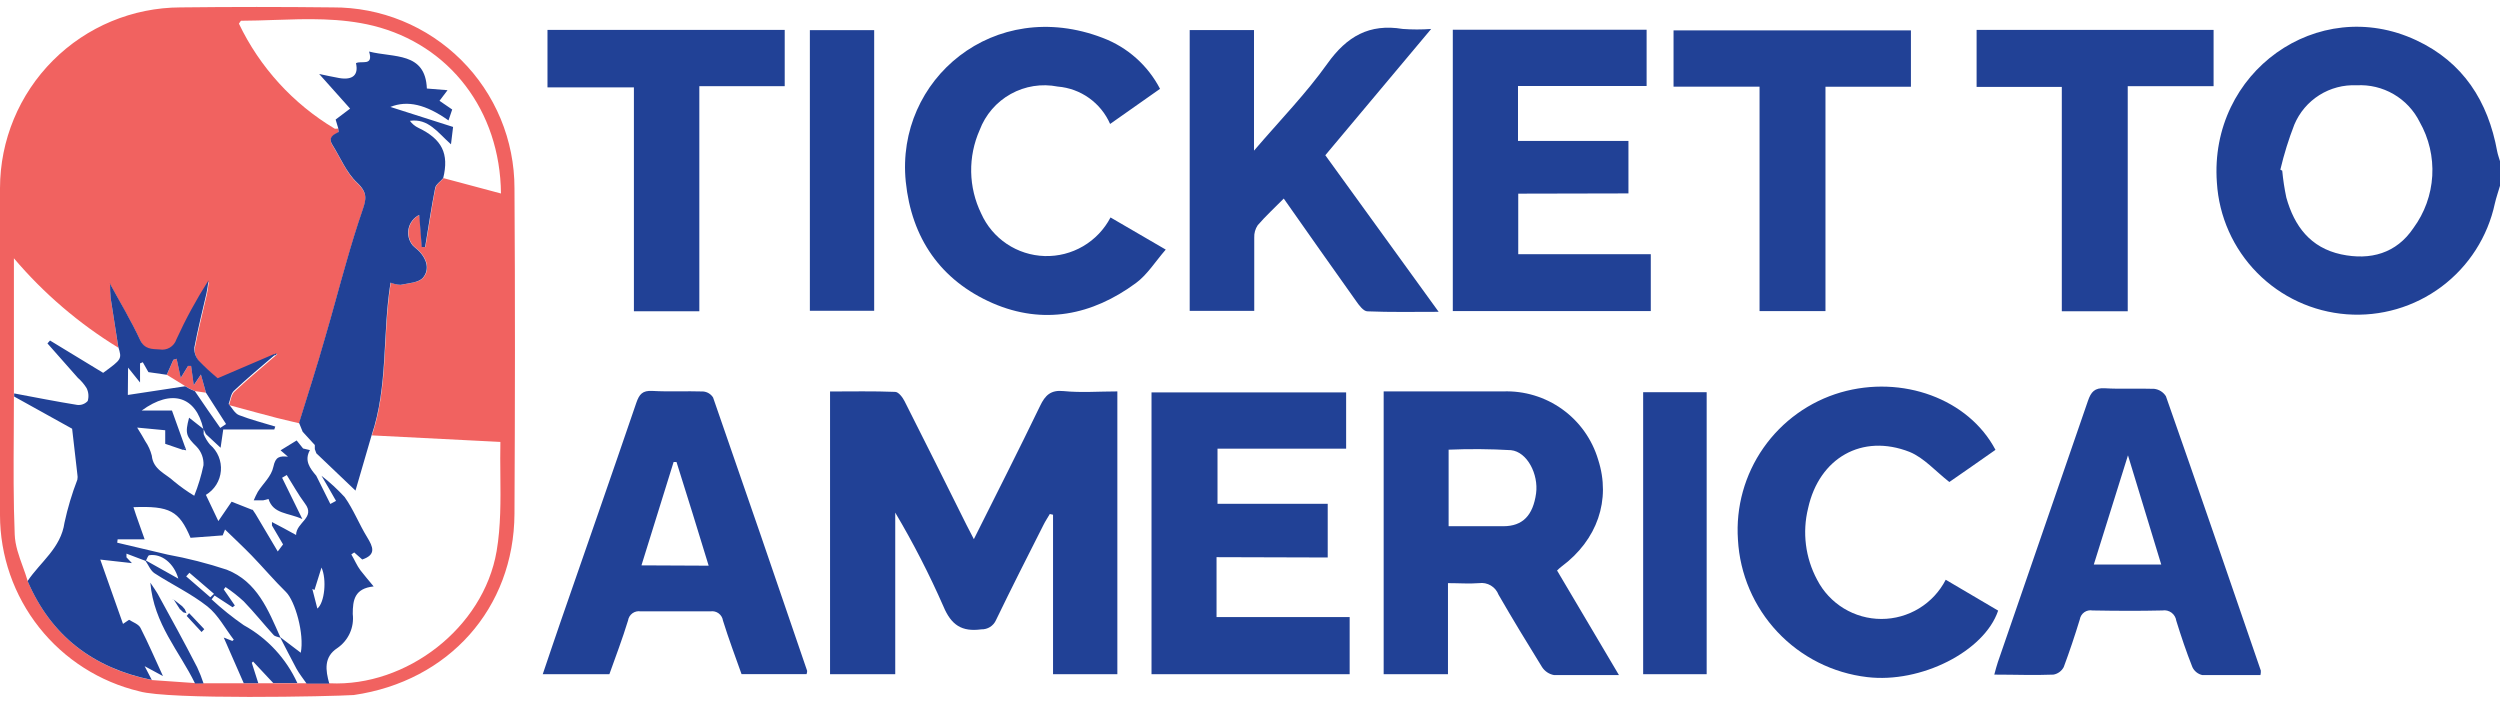
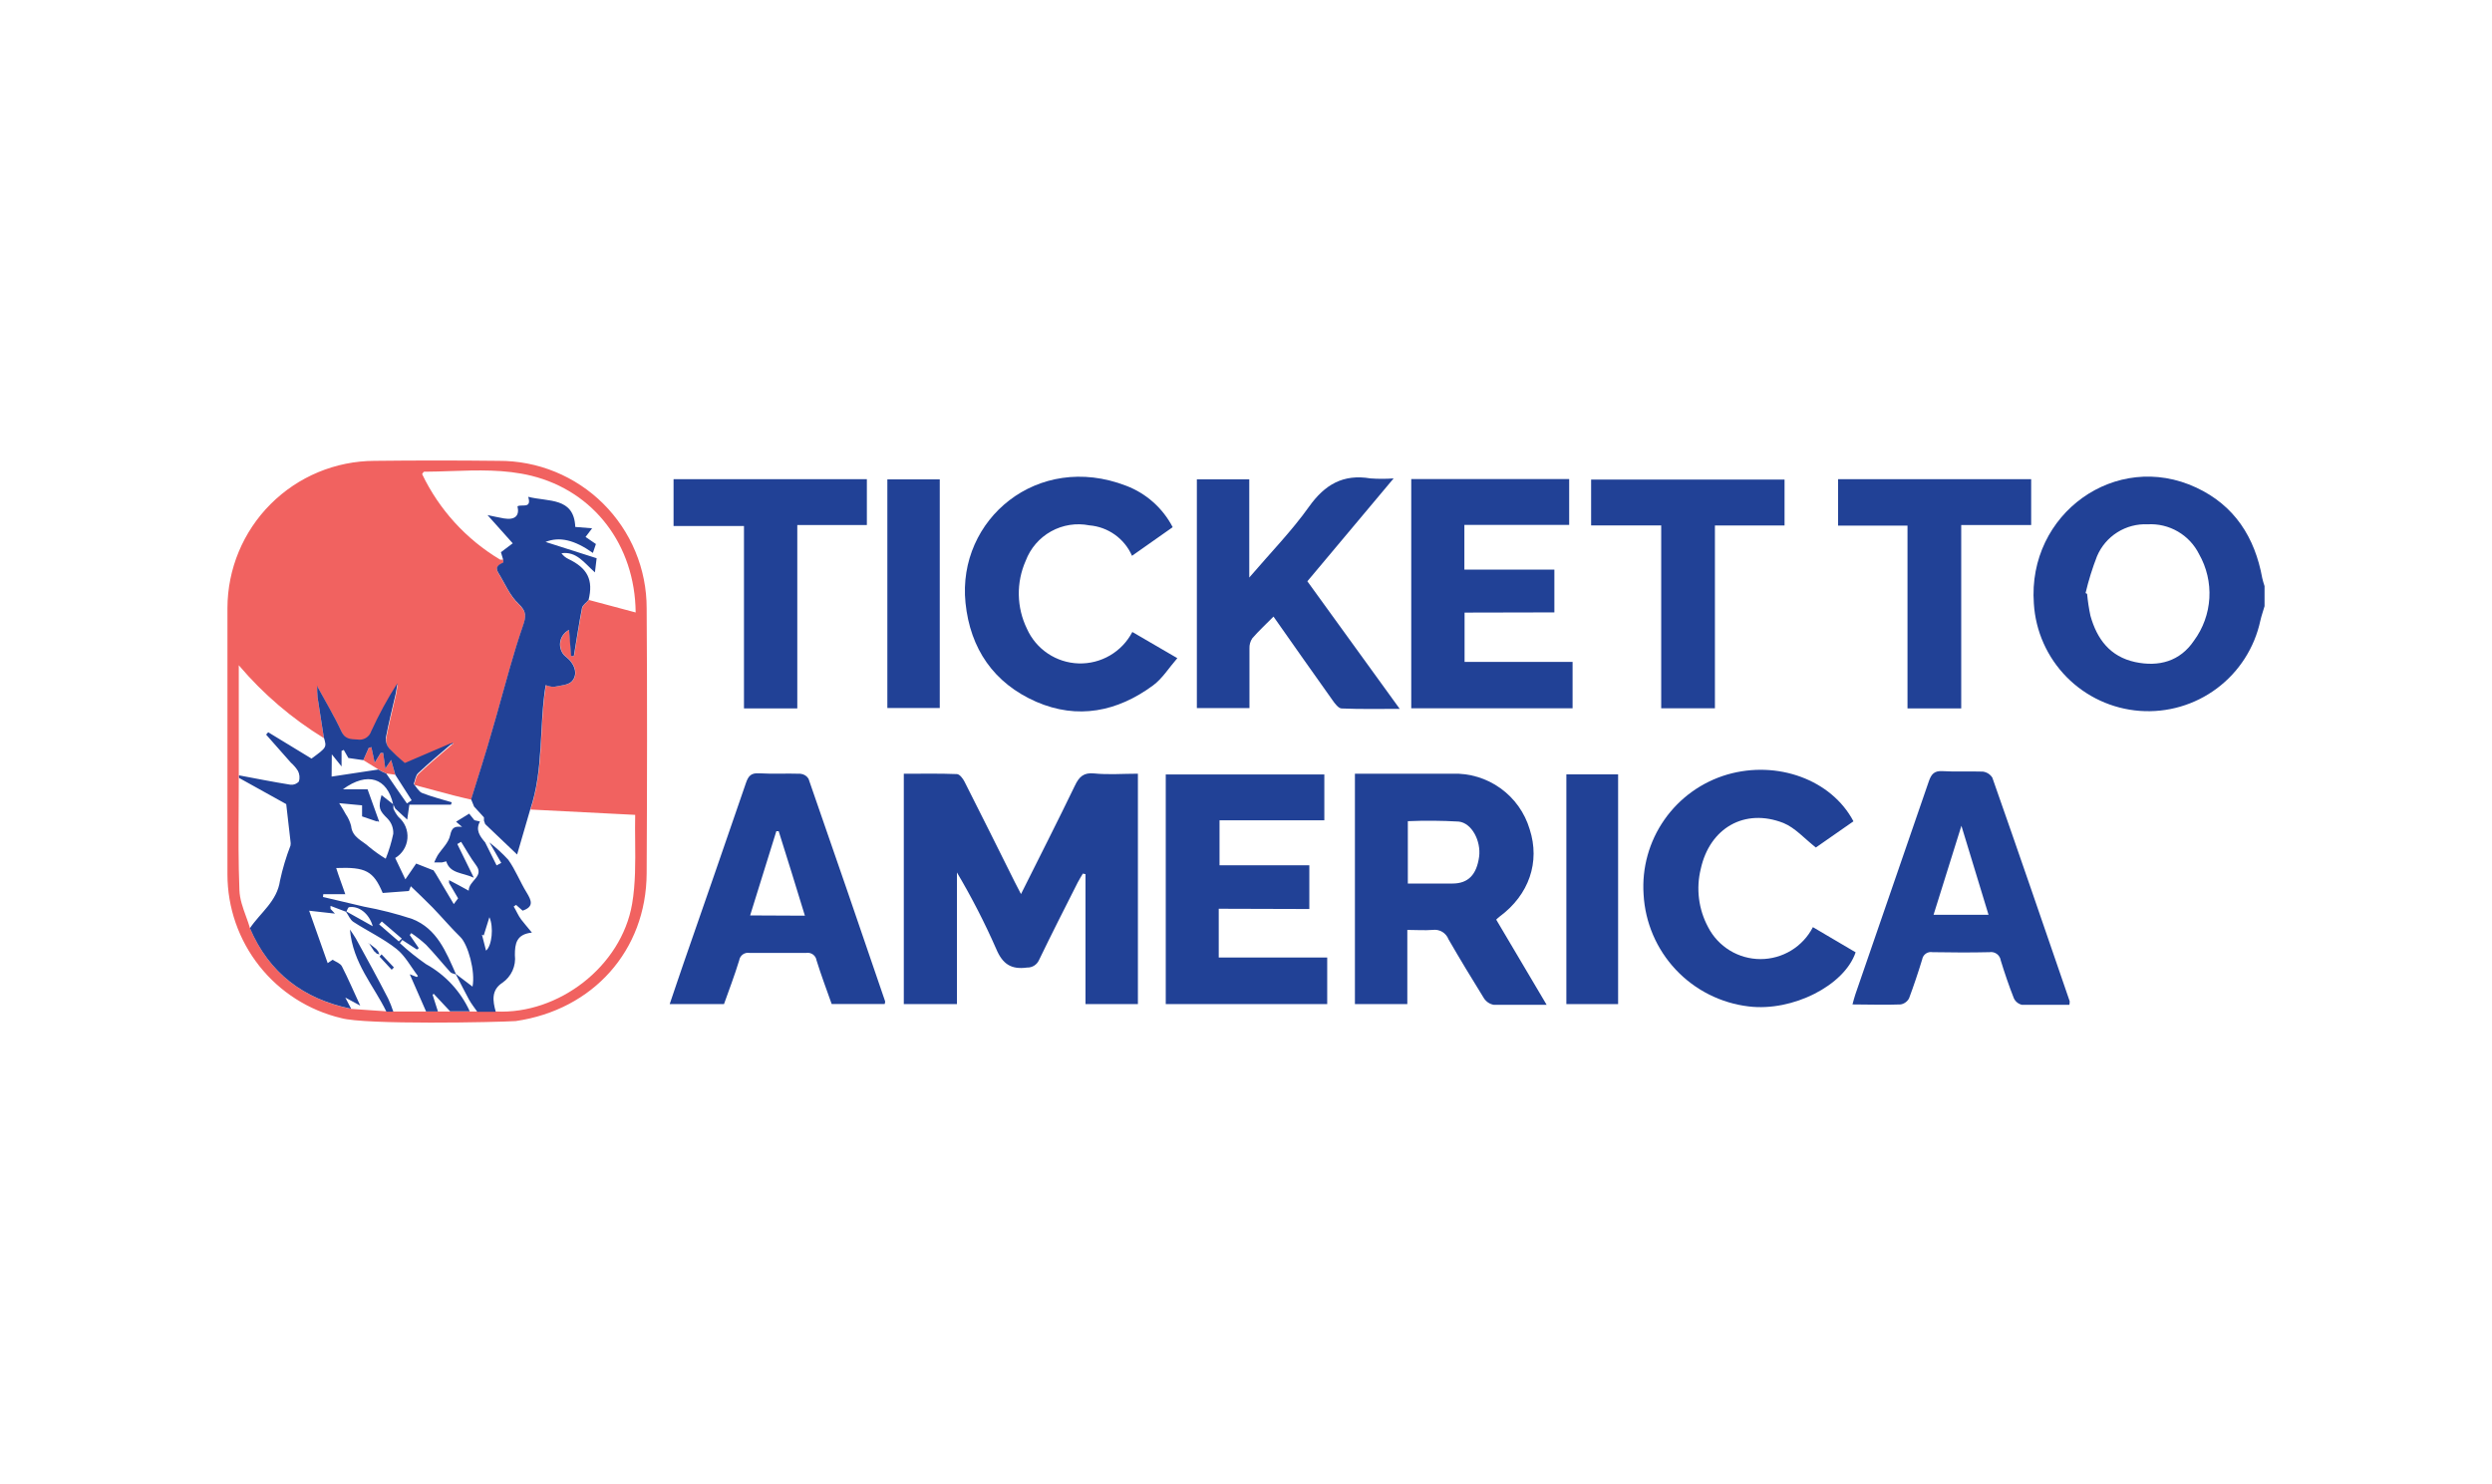
- <svg xmlns="http://www.w3.org/2000/svg" width="206" height="58" viewBox="0 0 206 58" fill="none">
-   <path d="M206 15.308C205.861 15.791 205.688 16.275 205.576 16.765C204.989 19.506 203.43 21.941 201.186 23.62C198.942 25.299 196.166 26.108 193.372 25.898C190.577 25.688 187.954 24.472 185.986 22.477C184.019 20.481 182.841 17.84 182.671 15.043C182.008 5.948 190.977 -0.477 199.091 3.312C202.966 5.12 205.019 8.346 205.768 12.473C205.821 12.745 205.92 13.009 206 13.281V15.308ZM187.903 13.983L188.056 14.063C188.125 14.808 188.238 15.549 188.394 16.282C189.056 18.646 190.381 20.408 192.904 20.958C195.322 21.475 197.462 20.879 198.866 18.792C199.788 17.539 200.327 16.046 200.418 14.493C200.508 12.94 200.146 11.393 199.376 10.042C198.9 9.088 198.156 8.294 197.234 7.759C196.312 7.223 195.254 6.969 194.189 7.028C193.106 6.977 192.032 7.259 191.114 7.837C190.196 8.415 189.478 9.261 189.056 10.261C188.586 11.469 188.201 12.708 187.903 13.97V13.983Z" fill="#214196" />
-   <path d="M92.07 32.252V55.554H86.77V42.413L86.505 42.353C86.333 42.651 86.135 42.943 85.982 43.254C84.657 45.87 83.333 48.48 82.067 51.103C81.964 51.334 81.794 51.529 81.579 51.664C81.365 51.798 81.115 51.866 80.862 51.858C79.252 52.077 78.385 51.507 77.742 49.977C76.576 47.32 75.249 44.736 73.768 42.24V55.554H68.396V32.258C70.178 32.258 71.973 32.219 73.761 32.291C74.039 32.291 74.384 32.748 74.543 33.073C76.258 36.451 77.941 39.849 79.63 43.234C79.809 43.598 80.001 43.95 80.246 44.426C82.107 40.704 83.942 37.094 85.704 33.444C86.128 32.556 86.592 32.119 87.638 32.225C89.076 32.371 90.546 32.252 92.07 32.252Z" fill="#214196" />
-   <path d="M133.402 55.627C131.415 55.627 129.746 55.627 128.057 55.627C127.855 55.591 127.662 55.514 127.491 55.4C127.32 55.286 127.174 55.138 127.063 54.965C125.831 52.978 124.626 50.991 123.48 49.004C123.36 48.687 123.136 48.42 122.845 48.246C122.554 48.073 122.213 48.004 121.877 48.05C121.062 48.116 120.241 48.05 119.313 48.05V55.554H114.014V32.252H123.864C125.607 32.19 127.321 32.709 128.737 33.727C130.153 34.744 131.19 36.204 131.687 37.875C132.76 41.187 131.621 44.499 128.66 46.692C128.534 46.79 128.414 46.896 128.302 47.01L133.402 55.627ZM119.366 43.36C120.956 43.36 122.413 43.36 123.877 43.36C125.467 43.36 126.321 42.472 126.573 40.657C126.785 39.081 125.845 37.233 124.507 37.094C122.795 36.994 121.079 36.981 119.366 37.054V43.36Z" fill="#214196" />
-   <path d="M109.205 12.791C112.299 17.057 115.352 21.276 118.545 25.694C116.465 25.694 114.571 25.734 112.676 25.654C112.352 25.654 111.981 25.151 111.742 24.806C109.755 22.024 107.801 19.229 105.781 16.361C105.026 17.13 104.284 17.805 103.635 18.56C103.433 18.861 103.334 19.219 103.35 19.58C103.35 21.567 103.35 23.555 103.35 25.615H98.031V2.477H103.33V12.413C105.509 9.87 107.636 7.69 109.378 5.24C110.981 2.994 112.835 1.928 115.584 2.385C116.365 2.442 117.148 2.442 117.929 2.385L109.205 12.791Z" fill="#214196" />
-   <path d="M100.243 45.91V50.845H111.212V55.554H94.885V32.331H110.921V36.968H100.323V41.512H109.404V45.937L100.243 45.91Z" fill="#214196" />
-   <path d="M125.103 15.957V20.945H136.025V25.634H119.711V2.451H135.681V7.088H125.083V11.612H134.184V15.937L125.103 15.957Z" fill="#214196" />
-   <path d="M186.261 55.627C184.631 55.627 183.048 55.627 181.472 55.627C181.293 55.587 181.126 55.507 180.984 55.392C180.841 55.277 180.727 55.131 180.65 54.965C180.154 53.713 179.723 52.435 179.326 51.15C179.308 51.018 179.264 50.891 179.196 50.777C179.129 50.662 179.039 50.562 178.932 50.483C178.825 50.404 178.703 50.348 178.574 50.316C178.445 50.285 178.311 50.28 178.18 50.302C176.265 50.348 174.344 50.335 172.423 50.302C172.306 50.28 172.186 50.282 172.07 50.307C171.953 50.332 171.843 50.381 171.745 50.449C171.648 50.518 171.565 50.605 171.502 50.706C171.439 50.807 171.396 50.919 171.377 51.037C170.973 52.362 170.529 53.687 170.052 54.965C169.968 55.127 169.848 55.267 169.701 55.375C169.554 55.483 169.384 55.556 169.204 55.588C167.628 55.654 166.051 55.588 164.329 55.588C164.442 55.184 164.515 54.872 164.621 54.568C167.091 47.42 169.569 40.24 172.046 33.033C172.298 32.298 172.596 31.94 173.444 31.993C174.768 32.073 176.159 31.993 177.511 32.04C177.706 32.064 177.893 32.131 178.06 32.236C178.226 32.342 178.366 32.483 178.471 32.649C181.121 40.181 183.697 47.718 186.294 55.263C186.298 55.385 186.287 55.508 186.261 55.627ZM175.345 37.518L172.529 46.52H178.087C177.173 43.532 176.298 40.651 175.345 37.518Z" fill="#214196" />
-   <path d="M50.213 55.554H44.722C45.232 54.064 45.696 52.653 46.186 51.249C48.273 45.228 50.372 39.22 52.432 33.192C52.677 32.484 52.942 32.166 53.757 32.212C55.148 32.291 56.539 32.212 57.937 32.258C58.103 32.271 58.264 32.323 58.407 32.409C58.549 32.495 58.67 32.614 58.758 32.755C61.368 40.262 63.951 47.769 66.508 55.276C66.508 55.336 66.508 55.415 66.462 55.548H61.103C60.593 54.104 60.036 52.633 59.573 51.136C59.556 51.019 59.516 50.906 59.455 50.804C59.394 50.702 59.313 50.613 59.218 50.542C59.123 50.471 59.014 50.42 58.899 50.391C58.783 50.362 58.664 50.357 58.546 50.375C56.625 50.375 54.704 50.375 52.783 50.375C52.666 50.356 52.546 50.36 52.43 50.388C52.314 50.416 52.205 50.467 52.109 50.537C52.013 50.607 51.932 50.696 51.87 50.797C51.809 50.899 51.768 51.012 51.75 51.13C51.286 52.653 50.723 54.117 50.213 55.554ZM58.394 46.612C57.493 43.684 56.639 40.876 55.744 38.068H55.506C54.625 40.883 53.751 43.698 52.856 46.586L58.394 46.612Z" fill="#214196" />
-   <path d="M164.428 37.067C163.064 38.021 161.746 38.949 160.626 39.717C159.487 38.829 158.546 37.73 157.354 37.239C153.426 35.696 149.896 37.743 148.988 41.876C148.497 43.865 148.761 45.966 149.73 47.771C150.232 48.745 150.991 49.561 151.926 50.131C152.861 50.7 153.935 51.002 155.029 51.002C156.124 51.002 157.198 50.7 158.132 50.131C159.067 49.561 159.827 48.745 160.328 47.771L164.647 50.315C163.508 53.693 158.255 56.323 153.857 55.793C151.031 55.463 148.413 54.146 146.464 52.073C144.515 50.001 143.361 47.307 143.206 44.466C143.024 41.78 143.766 39.112 145.308 36.906C146.85 34.699 149.099 33.085 151.684 32.331C156.745 30.874 162.209 32.861 164.428 37.067Z" fill="#214196" />
-   <path d="M91.507 17.918L96.057 20.567C95.196 21.554 94.54 22.634 93.593 23.329C89.99 25.979 85.975 26.794 81.789 24.979C77.497 23.098 75.112 19.62 74.635 14.97C73.781 6.538 81.922 -0.324 90.877 3.127C92.909 3.898 94.585 5.391 95.587 7.32L91.473 10.214C91.1 9.359 90.501 8.621 89.742 8.079C88.983 7.537 88.091 7.21 87.161 7.134C85.838 6.872 84.464 7.088 83.285 7.745C82.106 8.401 81.198 9.454 80.723 10.718C80.242 11.804 80.004 12.982 80.025 14.169C80.047 15.357 80.328 16.525 80.849 17.593C81.302 18.61 82.034 19.478 82.958 20.098C83.883 20.717 84.963 21.064 86.076 21.098C87.188 21.132 88.288 20.852 89.249 20.289C90.209 19.727 90.992 18.905 91.507 17.918Z" fill="#214196" />
-   <path d="M157.46 7.147H150.419V25.634H144.987V7.141H137.9V2.504H157.46V7.147Z" fill="#214196" />
-   <path d="M64.66 2.464V7.101H57.625V25.648H52.234V7.2H45.113V2.464H64.66Z" fill="#214196" />
-   <path d="M182.399 2.464V7.101H175.325V25.648H169.893V7.161H162.872V2.464H182.399Z" fill="#214196" />
-   <path d="M135.396 32.318H140.629V55.554H135.396V32.318Z" fill="#214196" />
-   <path d="M72.032 2.484V25.608H66.733V2.484H72.032Z" fill="#214196" />
-   <path d="M13.745 30.881L15.281 31.828L15.593 32.014L16.063 32.226L16.97 32.358C16.845 31.895 16.719 31.431 16.56 30.861L15.97 31.736L15.752 30.152H15.5L14.897 31.14L14.559 29.563L14.288 29.649C14.102 30.06 13.923 30.471 13.745 30.881Z" fill="#F16260" />
-   <path fill-rule="evenodd" clip-rule="evenodd" d="M3.222 51.696C5.306 54.332 8.217 56.188 11.486 56.966C13.91 57.668 27.297 57.39 29.145 57.271C36.981 56.138 42.353 50.117 42.393 42.334C42.439 33.392 42.452 24.449 42.393 15.507C42.394 13.544 42.006 11.6 41.253 9.787C40.5 7.974 39.395 6.328 38.003 4.943C36.611 3.559 34.959 2.463 33.142 1.719C31.326 0.976 29.379 0.599 27.416 0.61C23.239 0.562 19.057 0.562 14.871 0.61C10.927 0.622 7.149 2.196 4.362 4.986C1.575 7.777 0.007 11.557 0 15.501V42.44C0.003 45.8 1.138 49.061 3.222 51.696ZM16.785 56.303L16.05 56.284L12.519 56.038C7.717 55.058 4.233 52.435 2.285 47.891C2.167 47.481 2.019 47.075 1.872 46.669C1.558 45.803 1.244 44.938 1.212 44.036C1.1 41.258 1.117 38.475 1.134 35.692C1.14 34.687 1.146 33.681 1.146 32.676V21.283C3.606 24.183 6.513 26.671 9.757 28.655C9.725 28.453 9.693 28.25 9.66 28.046C9.479 26.905 9.296 25.752 9.128 24.628C9.082 24.242 9.081 23.836 9.081 23.436C9.318 23.87 9.559 24.301 9.8 24.733C10.417 25.834 11.032 26.935 11.565 28.073C11.912 28.815 12.433 28.842 13.029 28.872C13.082 28.875 13.135 28.878 13.188 28.881C13.479 28.932 13.779 28.876 14.032 28.724C14.285 28.572 14.475 28.334 14.566 28.053C15.335 26.37 16.22 24.743 17.215 23.184C17.2 23.285 17.186 23.387 17.172 23.489C17.137 23.741 17.102 23.992 17.05 24.237C16.959 24.63 16.867 25.023 16.774 25.416C16.514 26.518 16.253 27.621 16.043 28.735C16.024 29.127 16.157 29.512 16.414 29.808C16.905 30.318 17.425 30.8 17.971 31.252L22.607 29.265C22.655 29.221 22.706 29.181 22.76 29.146C22.773 29.139 22.846 29.205 22.846 29.205L22.687 29.325C22.535 29.454 22.383 29.584 22.231 29.713C21.246 30.552 20.256 31.395 19.315 32.279C19.132 32.448 19.057 32.731 18.982 33.012C18.948 33.138 18.914 33.264 18.871 33.378C19.098 33.44 19.326 33.502 19.554 33.564C20.628 33.857 21.72 34.154 22.813 34.438C23.212 34.542 23.613 34.635 24.014 34.727C24.226 34.776 24.437 34.825 24.647 34.875C24.868 34.157 25.093 33.439 25.318 32.722C25.829 31.09 26.34 29.459 26.8 27.821C27.124 26.723 27.429 25.619 27.734 24.515C28.003 23.541 28.273 22.566 28.555 21.595C28.959 20.164 29.397 18.74 29.88 17.335C30.178 16.468 30.317 15.911 29.436 15.09C28.822 14.517 28.394 13.738 27.967 12.959C27.782 12.621 27.597 12.284 27.396 11.963C27.019 11.354 27.462 11.122 27.913 10.91L27.873 10.592C27.838 10.592 27.798 10.597 27.759 10.601C27.682 10.61 27.606 10.619 27.562 10.592C24.144 8.548 21.404 5.541 19.686 1.948C19.722 1.9 19.751 1.855 19.776 1.818C19.818 1.753 19.846 1.71 19.872 1.71C20.773 1.706 21.677 1.676 22.582 1.645C25.313 1.552 28.051 1.459 30.748 2.12C37.041 3.684 41.214 9.102 41.28 15.944L36.544 14.679C36.469 14.775 36.373 14.866 36.276 14.957C36.098 15.126 35.92 15.294 35.881 15.487C35.657 16.626 35.473 17.772 35.288 18.917C35.211 19.397 35.134 19.877 35.053 20.356H34.775L34.57 17.706C34.35 17.815 34.157 17.972 34.005 18.165C33.854 18.358 33.748 18.582 33.694 18.822C33.641 19.061 33.642 19.31 33.697 19.549C33.752 19.788 33.861 20.012 34.014 20.203C34.103 20.299 34.204 20.386 34.305 20.472C34.406 20.558 34.507 20.644 34.596 20.74C35.199 21.389 35.431 22.217 34.881 22.88C34.598 23.204 34.04 23.296 33.494 23.386C33.337 23.412 33.181 23.438 33.033 23.469C32.749 23.46 32.468 23.399 32.205 23.29C31.942 24.91 31.854 26.547 31.767 28.181C31.627 30.784 31.488 33.377 30.642 35.876L41.232 36.415C41.212 37.317 41.221 38.223 41.23 39.128C41.251 41.246 41.272 43.362 40.922 45.414C39.836 51.753 33.47 56.608 27.171 56.303H16.785ZM41.233 36.329C41.229 36.31 41.217 36.292 41.212 36.288C41.206 36.284 41.208 36.293 41.233 36.329ZM9.08 23.408C9.08 23.401 9.079 23.393 9.079 23.386C9.077 23.383 9.075 23.381 9.073 23.379C9.077 23.388 9.079 23.398 9.08 23.408ZM9.077 23.369C9.073 23.342 9.068 23.322 9.067 23.319C9.066 23.316 9.067 23.329 9.077 23.369Z" fill="#F16260" />
-   <path d="M9.096 23.423C9.037 23.343 8.984 23.27 9.096 23.39C9.096 23.251 9.096 23.343 9.096 23.436V23.423Z" fill="#214196" />
-   <path d="M22.582 29.232C22.63 29.188 22.681 29.148 22.735 29.113C22.735 29.113 22.794 29.152 22.821 29.172L22.662 29.292L22.582 29.232Z" fill="#214196" />
-   <path d="M15.27 36.876L15.342 37.108L15.091 37.055L15.27 36.876Z" fill="#214196" />
-   <path d="M28.948 45.686L29.186 45.52L29.849 46.103C31.021 45.706 30.743 45.07 30.253 44.268C29.59 43.188 29.12 41.97 28.398 40.956C27.811 40.32 27.173 39.733 26.491 39.201C26.888 39.863 27.292 40.579 27.689 41.274L27.219 41.526L26.06 39.201C25.537 38.585 25.053 37.956 25.537 37.088L24.974 36.955C24.801 36.737 24.623 36.525 24.444 36.293L23.119 37.108L23.728 37.631C23.033 37.565 22.702 37.631 22.529 38.452C22.357 39.274 21.682 39.83 21.244 40.526C21.12 40.754 21.007 40.988 20.907 41.228H21.688L22.125 41.115C22.516 42.367 23.742 42.235 24.914 42.771L23.245 39.367L23.629 39.141C24.126 39.923 24.57 40.744 25.126 41.486C26.027 42.665 24.404 43.029 24.397 44.083C23.695 43.699 23.073 43.354 22.41 43.016V43.301L23.324 44.858L22.887 45.441L21.059 42.36L20.82 42.003H20.767L19.085 41.34C18.741 41.85 18.423 42.301 17.992 42.937L16.965 40.777C17.314 40.569 17.607 40.282 17.822 39.938C18.037 39.594 18.166 39.203 18.2 38.799C18.234 38.395 18.17 37.989 18.016 37.614C17.861 37.239 17.619 36.907 17.31 36.644C17.089 36.382 16.91 36.087 16.78 35.77C16.78 35.637 16.78 35.505 16.78 35.372L16.965 35.77L18.177 36.896C18.277 36.194 18.343 35.737 18.396 35.386H22.602L22.682 35.147C21.682 34.842 20.695 34.591 19.694 34.206C19.343 34.067 19.118 33.604 18.84 33.292C18.979 32.921 19.019 32.438 19.284 32.193C20.37 31.173 21.523 30.206 22.655 29.239L22.576 29.179L17.939 31.166C17.394 30.714 16.874 30.232 16.383 29.722C16.125 29.426 15.992 29.041 16.012 28.649C16.296 27.139 16.674 25.648 17.018 24.151C17.091 23.807 17.131 23.449 17.184 23.098C16.189 24.657 15.303 26.284 14.534 27.967C14.443 28.248 14.253 28.486 14 28.638C13.747 28.79 13.447 28.846 13.157 28.795C12.494 28.755 11.911 28.795 11.534 27.987C10.799 26.41 9.898 24.913 9.07 23.39C9.065 23.777 9.081 24.163 9.116 24.549C9.315 25.874 9.533 27.238 9.745 28.576C10.05 29.59 10.05 29.59 8.5 30.722L4.122 28.059L3.91 28.298L6.414 31.133C6.695 31.378 6.938 31.664 7.136 31.981C7.299 32.31 7.332 32.688 7.228 33.041C7.121 33.16 6.987 33.251 6.837 33.308C6.687 33.364 6.526 33.384 6.367 33.365C4.632 33.087 2.903 32.743 1.167 32.418V32.676L5.943 35.326C6.115 36.81 6.241 37.975 6.374 39.082C6.403 39.228 6.403 39.379 6.374 39.525C5.929 40.678 5.575 41.862 5.314 43.069C5.016 45.169 3.327 46.302 2.274 47.878C4.221 52.422 7.705 55.045 12.508 56.026L11.918 54.893L13.428 55.708C12.766 54.277 12.216 52.985 11.574 51.733C11.415 51.428 10.951 51.27 10.633 51.071L10.136 51.409C9.553 49.759 8.964 48.097 8.262 46.109L10.871 46.401L10.421 45.924V45.619L11.991 46.215C12.236 46.567 12.402 47.017 12.733 47.236C14.17 48.17 15.747 48.911 17.085 49.965C17.979 50.673 18.549 51.786 19.264 52.714L19.145 52.813L18.436 52.535L20.085 56.297H21.284L20.748 54.615C20.779 54.576 20.815 54.541 20.854 54.509L22.516 56.284H24.503C23.58 54.262 22.031 52.59 20.085 51.515C19.153 50.869 18.268 50.158 17.436 49.388L17.681 49.07L19.165 50.038L19.35 49.892L18.436 48.567L18.588 48.375C19.117 48.729 19.617 49.123 20.085 49.554C20.94 50.441 21.715 51.409 22.543 52.323C22.669 52.455 22.907 52.475 23.099 52.548C23.543 53.396 23.973 54.257 24.424 55.092C24.662 55.522 24.98 55.919 25.265 56.33H27.133C26.822 55.231 26.669 54.138 27.795 53.402C28.244 53.095 28.599 52.671 28.824 52.176C29.048 51.681 29.132 51.134 29.067 50.594C29.067 49.461 29.206 48.487 30.789 48.322C30.339 47.772 30.001 47.388 29.703 46.997C29.405 46.606 29.206 46.103 28.948 45.686ZM15.091 37.075L15.27 36.896L14.17 33.829H11.673C14.17 32.007 16.157 32.683 16.753 35.339L15.581 34.418C15.223 35.743 15.356 35.968 16.21 36.816C16.401 37.018 16.549 37.257 16.645 37.517C16.74 37.778 16.782 38.056 16.767 38.333C16.587 39.193 16.332 40.035 16.005 40.85C15.418 40.494 14.858 40.096 14.329 39.658C13.667 39.029 12.62 38.711 12.508 37.545C12.399 37.116 12.215 36.71 11.964 36.346C11.812 36.048 11.627 35.77 11.302 35.233L13.614 35.452V36.571L15.091 37.075ZM10.553 30.292L11.54 31.517V29.941L11.766 29.848L12.229 30.663L13.74 30.881L14.283 29.649L14.554 29.563L14.892 31.14L15.495 30.153H15.747C15.806 30.603 15.866 31.053 15.965 31.736L16.555 30.861C16.714 31.431 16.84 31.895 16.972 32.358L18.628 34.942L18.151 35.26C17.449 34.253 16.753 33.273 16.058 32.233L15.601 32.027L15.256 31.828L10.534 32.544L10.553 30.292ZM12.031 46.189C12.117 46.037 12.19 45.772 12.296 45.752C13.309 45.593 14.342 46.414 14.693 47.679L12.031 46.189ZM17.33 49.216L15.342 47.494L15.607 47.196L17.634 48.931L17.33 49.216ZM24.775 53.78L23.099 52.508C22.099 50.256 21.191 47.931 18.688 46.944C17.093 46.417 15.464 46.001 13.812 45.699L9.659 44.718L9.692 44.44H11.918C11.574 43.447 11.256 42.619 10.997 41.791C13.985 41.678 14.76 42.089 15.7 44.315L18.35 44.116L18.542 43.632C19.277 44.348 20.026 45.043 20.741 45.778C21.695 46.765 22.582 47.819 23.563 48.779C24.318 49.521 25.093 52.243 24.782 53.793L24.775 53.78ZM26.146 50.13L25.735 48.527L25.914 48.613L26.491 46.765C26.934 47.739 26.755 49.647 26.153 50.144L26.146 50.13Z" fill="#214196" />
-   <path d="M37.161 11.891L37.334 10.46L32.167 8.811C33.571 8.248 35.088 8.599 36.956 9.923L37.261 9.023L36.214 8.307L36.877 7.433L35.174 7.294C35.048 4.26 32.445 4.77 30.412 4.247C30.803 5.505 29.749 4.962 29.332 5.207C29.557 6.174 29.067 6.618 27.961 6.433C27.405 6.34 26.855 6.207 26.298 6.095L28.849 8.95L27.656 9.851L27.868 10.559L27.908 10.877C27.458 11.089 27.014 11.321 27.391 11.93C28.054 12.99 28.55 14.236 29.431 15.057C30.312 15.878 30.173 16.435 29.875 17.302C29.392 18.707 28.955 20.131 28.55 21.561C27.948 23.635 27.405 25.721 26.795 27.788C26.133 30.146 25.364 32.491 24.642 34.842L24.941 35.578L25.941 36.67V37.008L26.067 37.353L29.292 40.426C29.723 38.969 30.173 37.426 30.617 35.876C31.995 31.809 31.498 27.49 32.18 23.29C32.443 23.399 32.724 23.46 33.008 23.469C33.671 23.33 34.492 23.297 34.856 22.88C35.406 22.217 35.174 21.389 34.572 20.74C34.393 20.548 34.167 20.396 33.989 20.204C33.836 20.012 33.727 19.788 33.672 19.549C33.617 19.31 33.616 19.061 33.669 18.822C33.723 18.582 33.829 18.358 33.981 18.165C34.132 17.972 34.325 17.815 34.545 17.706L34.75 20.356H35.029C35.3 18.733 35.539 17.104 35.857 15.488C35.916 15.189 36.307 14.951 36.519 14.679C37.016 12.659 36.426 11.467 34.472 10.533C34.196 10.402 33.957 10.204 33.777 9.957C35.3 9.738 36.069 10.924 37.161 11.891Z" fill="#214196" />
-   <path d="M12.991 48.931C12.865 48.7 12.7 48.487 12.388 48.011C12.68 51.435 14.799 53.681 16.071 56.317H16.773C16.626 55.865 16.452 55.422 16.25 54.992C15.177 52.906 14.084 50.919 12.991 48.931Z" fill="#214196" />
-   <path d="M15.382 50.753L16.608 52.078L16.833 51.846L15.581 50.521L15.382 50.753Z" fill="#214196" />
-   <path d="M14.846 50.21L15.104 50.455L15.369 50.528L15.23 50.203L15.018 49.958L14.316 49.408L14.832 50.21H14.846Z" fill="#214196" />
-   <path d="M14.289 49.355H14.243V49.402L14.289 49.355Z" fill="#214196" />
+ <svg xmlns="http://www.w3.org/2000/svg" width="252" height="150" viewBox="0 0 252 150" fill="none">
+   <path d="M229 61.308C228.861 61.791 228.688 62.275 228.576 62.765C227.989 65.505 226.43 67.941 224.186 69.62C221.942 71.299 219.166 72.108 216.372 71.898C213.577 71.688 210.954 70.472 208.986 68.477C207.019 66.481 205.841 63.84 205.671 61.043C205.008 51.948 213.977 45.523 222.091 49.312C225.966 51.12 228.019 54.346 228.768 58.473C228.821 58.745 228.92 59.009 229 59.281V61.308ZM210.903 59.983L211.056 60.063C211.125 60.808 211.238 61.549 211.394 62.282C212.056 64.646 213.381 66.408 215.904 66.958C218.322 67.475 220.462 66.879 221.866 64.792C222.788 63.539 223.327 62.046 223.418 60.493C223.508 58.94 223.146 57.394 222.376 56.042C221.9 55.088 221.156 54.294 220.234 53.759C219.312 53.223 218.254 52.969 217.189 53.028C216.106 52.977 215.032 53.259 214.114 53.837C213.196 54.415 212.478 55.261 212.056 56.261C211.586 57.469 211.201 58.708 210.903 59.97V59.983Z" fill="#214196" />
+   <path d="M115.069 78.252V101.554H109.77V88.413L109.505 88.353C109.333 88.651 109.135 88.943 108.982 89.254C107.657 91.87 106.333 94.48 105.067 97.103C104.964 97.334 104.794 97.529 104.579 97.664C104.365 97.798 104.115 97.866 103.862 97.858C102.252 98.077 101.385 97.507 100.742 95.977C99.576 93.32 98.249 90.736 96.768 88.24V101.554H91.396V78.258C93.178 78.258 94.973 78.219 96.761 78.291C97.039 78.291 97.384 78.749 97.543 79.073C99.258 82.451 100.941 85.849 102.63 89.234C102.809 89.598 103.001 89.95 103.246 90.426C105.107 86.704 106.942 83.094 108.704 79.444C109.128 78.556 109.592 78.119 110.638 78.225C112.076 78.371 113.546 78.252 115.069 78.252Z" fill="#214196" />
+   <path d="M156.402 101.627C154.415 101.627 152.746 101.627 151.057 101.627C150.855 101.591 150.662 101.514 150.491 101.4C150.32 101.286 150.174 101.138 150.063 100.965C148.831 98.978 147.626 96.991 146.48 95.004C146.36 94.687 146.136 94.42 145.845 94.246C145.554 94.073 145.213 94.004 144.877 94.05C144.062 94.116 143.241 94.05 142.313 94.05V101.554H137.014V78.252H146.864C148.607 78.19 150.321 78.709 151.737 79.727C153.153 80.744 154.19 82.204 154.687 83.875C155.76 87.187 154.621 90.499 151.66 92.692C151.534 92.79 151.414 92.896 151.302 93.01L156.402 101.627ZM142.366 89.36C143.956 89.36 145.413 89.36 146.877 89.36C148.467 89.36 149.321 88.472 149.573 86.657C149.785 85.081 148.845 83.233 147.507 83.094C145.795 82.994 144.079 82.981 142.366 83.054V89.36Z" fill="#214196" />
+   <path d="M132.205 58.791C135.299 63.057 138.352 67.276 141.545 71.694C139.465 71.694 137.571 71.734 135.676 71.654C135.352 71.654 134.981 71.151 134.742 70.806C132.755 68.025 130.801 65.229 128.781 62.361C128.026 63.13 127.284 63.805 126.635 64.56C126.433 64.861 126.334 65.219 126.35 65.58C126.35 67.567 126.35 69.555 126.35 71.615H121.031V48.477H126.33V58.413C128.509 55.87 130.636 53.691 132.378 51.24C133.981 48.994 135.835 47.928 138.584 48.385C139.365 48.442 140.148 48.442 140.929 48.385L132.205 58.791Z" fill="#214196" />
+   <path d="M123.243 91.91V96.845H134.212V101.554H117.885V78.331H133.921V82.968H123.323V87.512H132.404V91.937L123.243 91.91Z" fill="#214196" />
+   <path d="M148.103 61.957V66.945H159.025V71.635H142.711V48.451H158.681V53.088H148.083V57.612H157.184V61.937L148.103 61.957Z" fill="#214196" />
+   <path d="M209.261 101.627C207.631 101.627 206.048 101.627 204.472 101.627C204.293 101.587 204.126 101.507 203.984 101.392C203.841 101.277 203.727 101.131 203.65 100.965C203.154 99.713 202.723 98.435 202.326 97.15C202.308 97.018 202.264 96.891 202.196 96.777C202.129 96.662 202.039 96.562 201.932 96.483C201.825 96.404 201.703 96.348 201.574 96.316C201.445 96.285 201.311 96.28 201.18 96.302C199.265 96.348 197.344 96.335 195.423 96.302C195.306 96.28 195.186 96.282 195.07 96.307C194.953 96.332 194.843 96.381 194.745 96.449C194.648 96.518 194.565 96.605 194.502 96.706C194.439 96.807 194.396 96.919 194.377 97.037C193.973 98.362 193.529 99.686 193.052 100.965C192.968 101.127 192.848 101.267 192.701 101.375C192.554 101.483 192.384 101.556 192.204 101.588C190.628 101.654 189.051 101.588 187.329 101.588C187.442 101.184 187.515 100.872 187.621 100.568C190.091 93.42 192.569 86.24 195.046 79.033C195.298 78.298 195.596 77.94 196.444 77.993C197.768 78.073 199.159 77.993 200.511 78.04C200.706 78.064 200.893 78.131 201.06 78.236C201.226 78.341 201.366 78.483 201.471 78.649C204.121 86.18 206.697 93.718 209.294 101.263C209.298 101.385 209.287 101.508 209.261 101.627ZM198.345 83.518L195.529 92.519H201.087C200.173 89.532 199.298 86.651 198.345 83.518Z" fill="#214196" />
+   <path d="M73.213 101.554H67.722C68.232 100.064 68.696 98.653 69.186 97.249C71.273 91.228 73.372 85.22 75.432 79.192C75.677 78.484 75.942 78.166 76.757 78.212C78.148 78.291 79.539 78.212 80.937 78.258C81.103 78.271 81.264 78.323 81.406 78.409C81.549 78.495 81.67 78.614 81.758 78.755C84.368 86.262 86.951 93.769 89.508 101.276C89.508 101.336 89.508 101.415 89.462 101.548H84.103C83.593 100.104 83.037 98.633 82.573 97.136C82.556 97.019 82.516 96.906 82.455 96.804C82.394 96.702 82.314 96.613 82.218 96.542C82.123 96.471 82.014 96.42 81.899 96.391C81.784 96.362 81.664 96.357 81.546 96.375C79.625 96.375 77.704 96.375 75.783 96.375C75.666 96.356 75.546 96.36 75.43 96.388C75.314 96.416 75.205 96.467 75.109 96.537C75.013 96.607 74.932 96.695 74.87 96.797C74.809 96.899 74.768 97.012 74.75 97.13C74.286 98.653 73.723 100.117 73.213 101.554ZM81.394 92.612C80.493 89.684 79.638 86.876 78.744 84.067H78.506C77.625 86.883 76.751 89.698 75.856 92.586L81.394 92.612Z" fill="#214196" />
+   <path d="M187.428 83.067C186.064 84.021 184.746 84.948 183.626 85.717C182.487 84.829 181.546 83.73 180.354 83.24C176.426 81.696 172.896 83.743 171.988 87.876C171.497 89.865 171.761 91.966 172.73 93.771C173.232 94.745 173.991 95.561 174.926 96.131C175.861 96.7 176.935 97.002 178.029 97.002C179.124 97.002 180.198 96.7 181.132 96.131C182.067 95.561 182.827 94.745 183.328 93.771L187.647 96.315C186.508 99.693 181.255 102.323 176.857 101.793C174.031 101.463 171.413 100.146 169.464 98.073C167.515 96.001 166.361 93.307 166.206 90.466C166.024 87.78 166.766 85.112 168.308 82.906C169.85 80.698 172.099 79.085 174.684 78.331C179.745 76.874 185.209 78.861 187.428 83.067Z" fill="#214196" />
+   <path d="M114.506 63.918L119.057 66.567C118.196 67.554 117.54 68.634 116.593 69.329C112.99 71.979 108.976 72.794 104.789 70.979C100.497 69.098 98.112 65.62 97.635 60.97C96.781 52.538 104.922 45.676 113.877 49.127C115.909 49.898 117.585 51.391 118.587 53.319L114.473 56.214C114.1 55.359 113.501 54.621 112.742 54.079C111.983 53.537 111.091 53.21 110.161 53.134C108.837 52.872 107.464 53.088 106.285 53.745C105.106 54.401 104.198 55.455 103.723 56.718C103.242 57.804 103.004 58.982 103.025 60.169C103.047 61.357 103.328 62.525 103.849 63.593C104.302 64.61 105.034 65.478 105.958 66.097C106.883 66.717 107.963 67.064 109.076 67.098C110.188 67.132 111.288 66.852 112.249 66.289C113.209 65.727 113.992 64.905 114.506 63.918Z" fill="#214196" />
+   <path d="M180.46 53.147H173.419V71.635H167.987V53.141H160.9V48.504H180.46V53.147Z" fill="#214196" />
+   <path d="M87.66 48.464V53.101H80.625V71.648H75.234V53.2H68.113V48.464H87.66Z" fill="#214196" />
+   <path d="M205.399 48.464V53.101H198.325V71.648H192.893V53.161H185.872V48.464H205.399Z" fill="#214196" />
+   <path d="M158.396 78.318H163.629V101.554H158.396V78.318Z" fill="#214196" />
+   <path d="M95.032 48.484V71.608H89.733V48.484H95.032Z" fill="#214196" />
+   <path d="M36.745 76.881L38.281 77.828L38.593 78.014L39.063 78.226L39.97 78.358C39.844 77.895 39.719 77.431 39.56 76.861L38.97 77.736L38.752 76.153H38.5L37.897 77.139L37.559 75.563L37.288 75.649C37.102 76.06 36.923 76.471 36.745 76.881Z" fill="#F16260" />
+   <path fill-rule="evenodd" clip-rule="evenodd" d="M26.222 97.696C28.305 100.332 31.217 102.188 34.486 102.966C36.91 103.668 50.297 103.39 52.145 103.271C59.981 102.138 65.353 96.117 65.393 88.334C65.439 79.392 65.452 70.449 65.393 61.507C65.394 59.544 65.006 57.6 64.253 55.787C63.5 53.974 62.395 52.328 61.003 50.943C59.611 49.559 57.959 48.463 56.142 47.719C54.325 46.976 52.379 46.599 50.416 46.61C46.239 46.562 42.057 46.562 37.871 46.61C33.927 46.622 30.149 48.196 27.362 50.986C24.575 53.777 23.007 57.557 23 61.501V88.44C23.003 91.8 24.138 95.061 26.222 97.696ZM39.785 102.303L39.05 102.284L35.519 102.039C30.717 101.058 27.233 98.435 25.285 93.891C25.167 93.481 25.019 93.075 24.872 92.669C24.558 91.803 24.244 90.938 24.212 90.036C24.1 87.257 24.117 84.475 24.134 81.692C24.14 80.687 24.146 79.681 24.146 78.676V67.283C26.606 70.183 29.513 72.671 32.757 74.656C32.725 74.453 32.693 74.25 32.66 74.046C32.479 72.905 32.296 71.752 32.128 70.628C32.082 70.242 32.081 69.836 32.081 69.436C32.318 69.87 32.559 70.301 32.8 70.733C33.417 71.834 34.032 72.935 34.565 74.073C34.912 74.815 35.433 74.842 36.029 74.872C36.082 74.875 36.135 74.877 36.188 74.881C36.479 74.932 36.779 74.876 37.032 74.724C37.285 74.572 37.474 74.334 37.566 74.053C38.335 72.37 39.22 70.743 40.215 69.184C40.2 69.285 40.186 69.387 40.172 69.489C40.137 69.74 40.102 69.992 40.05 70.237C39.959 70.63 39.867 71.023 39.774 71.415C39.514 72.518 39.253 73.621 39.043 74.735C39.024 75.127 39.157 75.511 39.414 75.808C39.905 76.318 40.425 76.8 40.971 77.252L45.607 75.265C45.655 75.221 45.706 75.181 45.76 75.146C45.773 75.139 45.846 75.205 45.846 75.205L45.687 75.325C45.535 75.454 45.383 75.584 45.231 75.713C44.246 76.552 43.256 77.395 42.315 78.279C42.132 78.448 42.057 78.731 41.982 79.012C41.948 79.138 41.914 79.264 41.871 79.378C42.098 79.44 42.326 79.502 42.554 79.564C43.628 79.857 44.72 80.154 45.813 80.438C46.212 80.542 46.613 80.635 47.014 80.728C47.226 80.776 47.437 80.825 47.647 80.875C47.868 80.157 48.093 79.439 48.318 78.722C48.829 77.09 49.34 75.459 49.8 73.821C50.124 72.723 50.429 71.619 50.734 70.515C51.004 69.541 51.273 68.566 51.556 67.594C51.959 66.164 52.397 64.74 52.88 63.335C53.178 62.468 53.317 61.911 52.436 61.09C51.822 60.517 51.394 59.738 50.967 58.959C50.782 58.621 50.597 58.284 50.396 57.963C50.019 57.354 50.462 57.122 50.913 56.91L50.873 56.592C50.838 56.592 50.798 56.597 50.759 56.601C50.682 56.61 50.606 56.619 50.562 56.592C47.144 54.548 44.404 51.541 42.686 47.948C42.722 47.9 42.751 47.855 42.776 47.818C42.818 47.753 42.846 47.71 42.872 47.71C43.773 47.706 44.677 47.676 45.582 47.645C48.313 47.552 51.051 47.459 53.748 48.12C60.041 49.684 64.214 55.102 64.28 61.944L59.544 60.679C59.469 60.775 59.373 60.866 59.276 60.958C59.098 61.126 58.92 61.294 58.881 61.487C58.657 62.626 58.473 63.772 58.288 64.917C58.211 65.397 58.134 65.877 58.053 66.356H57.775L57.57 63.706C57.35 63.815 57.157 63.972 57.005 64.165C56.854 64.358 56.748 64.582 56.694 64.822C56.641 65.061 56.642 65.31 56.697 65.549C56.752 65.788 56.861 66.012 57.014 66.204C57.103 66.299 57.204 66.386 57.305 66.472C57.406 66.558 57.507 66.644 57.596 66.74C58.199 67.389 58.431 68.217 57.881 68.879C57.598 69.204 57.04 69.296 56.494 69.386C56.337 69.412 56.181 69.438 56.033 69.469C55.749 69.46 55.468 69.399 55.205 69.29C54.942 70.91 54.854 72.547 54.767 74.181C54.627 76.784 54.488 79.377 53.642 81.876L64.232 82.415C64.212 83.317 64.221 84.223 64.23 85.128C64.251 87.246 64.272 89.362 63.922 91.414C62.836 97.753 56.47 102.608 50.171 102.303H39.785ZM64.233 82.329C64.229 82.31 64.217 82.292 64.212 82.288C64.207 82.284 64.208 82.293 64.233 82.329ZM32.08 69.408C32.08 69.4 32.079 69.393 32.078 69.386C32.077 69.383 32.075 69.381 32.074 69.379C32.077 69.388 32.079 69.398 32.08 69.408ZM32.077 69.369C32.073 69.342 32.068 69.322 32.067 69.319C32.066 69.316 32.067 69.329 32.077 69.369Z" fill="#F16260" />
+   <path d="M32.096 69.423C32.037 69.343 31.984 69.27 32.096 69.39C32.096 69.251 32.096 69.343 32.096 69.436V69.423Z" fill="#214196" />
+   <path d="M45.582 75.232C45.63 75.188 45.681 75.148 45.735 75.113C45.735 75.113 45.794 75.153 45.821 75.172L45.662 75.292L45.582 75.232Z" fill="#214196" />
+   <path d="M38.27 82.876L38.343 83.108L38.091 83.055L38.27 82.876Z" fill="#214196" />
+   <path d="M51.948 91.686L52.186 91.52L52.849 92.103C54.021 91.706 53.743 91.07 53.253 90.268C52.59 89.188 52.12 87.97 51.398 86.956C50.811 86.32 50.173 85.733 49.49 85.201C49.888 85.863 50.292 86.579 50.689 87.274L50.219 87.526L49.06 85.201C48.537 84.585 48.053 83.956 48.537 83.088L47.974 82.955C47.801 82.737 47.623 82.525 47.444 82.293L46.119 83.108L46.728 83.631C46.033 83.565 45.702 83.631 45.529 84.452C45.357 85.274 44.682 85.83 44.244 86.526C44.12 86.754 44.007 86.988 43.907 87.228H44.688L45.125 87.115C45.516 88.367 46.742 88.235 47.914 88.771L46.245 85.367L46.629 85.141C47.126 85.923 47.57 86.744 48.126 87.486C49.027 88.665 47.404 89.029 47.397 90.083C46.695 89.698 46.073 89.354 45.41 89.016V89.301L46.324 90.858L45.887 91.441L44.059 88.36L43.821 88.003H43.767L42.085 87.34C41.741 87.85 41.423 88.301 40.992 88.937L39.965 86.777C40.314 86.57 40.607 86.282 40.822 85.938C41.037 85.594 41.166 85.203 41.2 84.799C41.234 84.395 41.17 83.989 41.016 83.614C40.861 83.239 40.619 82.907 40.31 82.644C40.089 82.382 39.91 82.087 39.78 81.77C39.78 81.637 39.78 81.505 39.78 81.372L39.965 81.77L41.178 82.896C41.277 82.194 41.343 81.737 41.396 81.385H45.602L45.682 81.147C44.682 80.842 43.695 80.591 42.694 80.207C42.343 80.067 42.118 79.604 41.84 79.292C41.979 78.921 42.019 78.438 42.284 78.193C43.37 77.173 44.523 76.206 45.655 75.239L45.576 75.179L40.939 77.166C40.394 76.714 39.874 76.232 39.383 75.722C39.125 75.426 38.992 75.041 39.011 74.649C39.296 73.139 39.674 71.648 40.018 70.151C40.091 69.807 40.131 69.449 40.184 69.098C39.189 70.657 38.303 72.284 37.534 73.967C37.443 74.248 37.253 74.486 37 74.638C36.747 74.79 36.447 74.846 36.157 74.795C35.494 74.755 34.911 74.795 34.534 73.987C33.799 72.41 32.898 70.913 32.07 69.39C32.065 69.777 32.081 70.163 32.116 70.549C32.315 71.874 32.533 73.238 32.745 74.576C33.05 75.59 33.05 75.59 31.5 76.722L27.122 74.059L26.91 74.298L29.414 77.133C29.695 77.378 29.939 77.664 30.136 77.981C30.299 78.31 30.332 78.688 30.228 79.041C30.121 79.16 29.987 79.251 29.837 79.308C29.688 79.364 29.526 79.384 29.367 79.365C27.632 79.087 25.903 78.743 24.168 78.418V78.676L28.943 81.326C29.116 82.81 29.241 83.975 29.374 85.082C29.403 85.228 29.403 85.379 29.374 85.525C28.929 86.677 28.575 87.862 28.314 89.069C28.016 91.169 26.327 92.302 25.274 93.878C27.221 98.422 30.705 101.045 35.508 102.025L34.918 100.893L36.428 101.708C35.766 100.277 35.216 98.985 34.574 97.733C34.415 97.428 33.951 97.269 33.633 97.071L33.136 97.409C32.553 95.759 31.964 94.097 31.262 92.109L33.871 92.401L33.421 91.924V91.619L34.991 92.216C35.236 92.567 35.401 93.017 35.733 93.236C37.17 94.17 38.747 94.911 40.085 95.965C40.979 96.673 41.548 97.786 42.264 98.713L42.145 98.813L41.436 98.535L43.085 102.297H44.284L43.748 100.615C43.779 100.576 43.815 100.541 43.854 100.509L45.516 102.284H47.503C46.58 100.262 45.031 98.59 43.085 97.515C42.153 96.869 41.268 96.158 40.436 95.388L40.681 95.07L42.164 96.037L42.35 95.892L41.436 94.567L41.588 94.375C42.117 94.729 42.617 95.123 43.085 95.554C43.94 96.442 44.715 97.409 45.543 98.323C45.669 98.455 45.907 98.475 46.099 98.548C46.543 99.396 46.973 100.257 47.424 101.091C47.662 101.522 47.98 101.919 48.265 102.33H50.133C49.822 101.231 49.669 100.138 50.795 99.402C51.244 99.095 51.599 98.671 51.824 98.176C52.048 97.681 52.132 97.134 52.067 96.594C52.067 95.461 52.206 94.487 53.789 94.322C53.339 93.772 53.001 93.388 52.703 92.997C52.405 92.606 52.206 92.103 51.948 91.686ZM38.091 83.075L38.27 82.896L37.17 79.829H34.673C37.17 78.007 39.157 78.683 39.753 81.339L38.581 80.418C38.223 81.743 38.356 81.968 39.21 82.816C39.401 83.018 39.549 83.257 39.645 83.517C39.74 83.778 39.782 84.056 39.767 84.333C39.587 85.193 39.332 86.035 39.005 86.85C38.418 86.494 37.858 86.096 37.329 85.658C36.667 85.029 35.62 84.711 35.508 83.545C35.399 83.116 35.215 82.71 34.964 82.346C34.812 82.048 34.627 81.77 34.302 81.233L36.614 81.452V82.571L38.091 83.075ZM33.553 76.292L34.54 77.517V75.941L34.766 75.848L35.229 76.663L36.74 76.881L37.283 75.649L37.554 75.563L37.892 77.14L38.495 76.153H38.747C38.806 76.603 38.866 77.053 38.965 77.736L39.555 76.861C39.714 77.431 39.84 77.895 39.972 78.358L41.628 80.942L41.151 81.26C40.449 80.253 39.753 79.272 39.058 78.233L38.601 78.027L38.256 77.829L33.534 78.544L33.553 76.292ZM35.031 92.189C35.117 92.037 35.19 91.772 35.296 91.752C36.309 91.593 37.342 92.414 37.693 93.679L35.031 92.189ZM40.33 95.216L38.343 93.494L38.608 93.196L40.634 94.931L40.33 95.216ZM47.775 99.78L46.099 98.508C45.099 96.256 44.191 93.931 41.688 92.944C40.093 92.417 38.464 92.001 36.812 91.699L32.659 90.719L32.692 90.44H34.918C34.574 89.447 34.256 88.619 33.997 87.791C36.985 87.678 37.76 88.089 38.7 90.314L41.35 90.116L41.542 89.632C42.277 90.348 43.026 91.043 43.741 91.778C44.695 92.765 45.582 93.819 46.563 94.779C47.318 95.521 48.093 98.243 47.782 99.793L47.775 99.78ZM49.146 96.13L48.735 94.527L48.914 94.613L49.49 92.765C49.934 93.739 49.755 95.647 49.153 96.144L49.146 96.13Z" fill="#214196" />
+   <path d="M60.161 57.891L60.334 56.46L55.167 54.811C56.571 54.248 58.088 54.599 59.956 55.923L60.261 55.023L59.214 54.307L59.877 53.433L58.174 53.294C58.048 50.26 55.445 50.77 53.412 50.247C53.803 51.505 52.749 50.962 52.332 51.207C52.557 52.174 52.067 52.618 50.961 52.433C50.405 52.34 49.855 52.207 49.298 52.095L51.849 54.95L50.656 55.85L50.868 56.559L50.908 56.877C50.458 57.089 50.014 57.321 50.391 57.93C51.054 58.99 51.55 60.236 52.431 61.057C53.312 61.878 53.173 62.435 52.875 63.302C52.392 64.707 51.955 66.131 51.55 67.561C50.948 69.635 50.405 71.721 49.795 73.788C49.133 76.146 48.364 78.491 47.642 80.842L47.941 81.578L48.941 82.671V83.008L49.067 83.353L52.292 86.426C52.723 84.969 53.173 83.426 53.617 81.876C54.995 77.809 54.498 73.49 55.18 69.29C55.443 69.399 55.724 69.46 56.008 69.469C56.671 69.33 57.492 69.297 57.856 68.88C58.406 68.217 58.174 67.389 57.572 66.74C57.393 66.548 57.167 66.396 56.989 66.204C56.836 66.012 56.727 65.788 56.672 65.549C56.617 65.31 56.616 65.061 56.669 64.822C56.723 64.582 56.829 64.358 56.981 64.165C57.132 63.972 57.325 63.815 57.545 63.706L57.75 66.356H58.029C58.3 64.733 58.539 63.104 58.857 61.487C58.916 61.189 59.307 60.951 59.519 60.679C60.016 58.659 59.426 57.467 57.472 56.533C57.196 56.402 56.957 56.204 56.777 55.956C58.3 55.738 59.069 56.924 60.161 57.891Z" fill="#214196" />
+   <path d="M35.991 94.931C35.865 94.7 35.7 94.487 35.388 94.011C35.68 97.435 37.799 99.681 39.071 102.317H39.773C39.626 101.865 39.452 101.423 39.25 100.992C38.177 98.906 37.084 96.918 35.991 94.931Z" fill="#214196" />
+   <path d="M38.382 96.753L39.608 98.078L39.833 97.846L38.581 96.521L38.382 96.753Z" fill="#214196" />
+   <path d="M37.846 96.21L38.104 96.455L38.369 96.528L38.23 96.203L38.018 95.958L37.316 95.408L37.833 96.21H37.846Z" fill="#214196" />
+   <path d="M37.289 95.355H37.243V95.402L37.289 95.355Z" fill="#214196" />
</svg>
